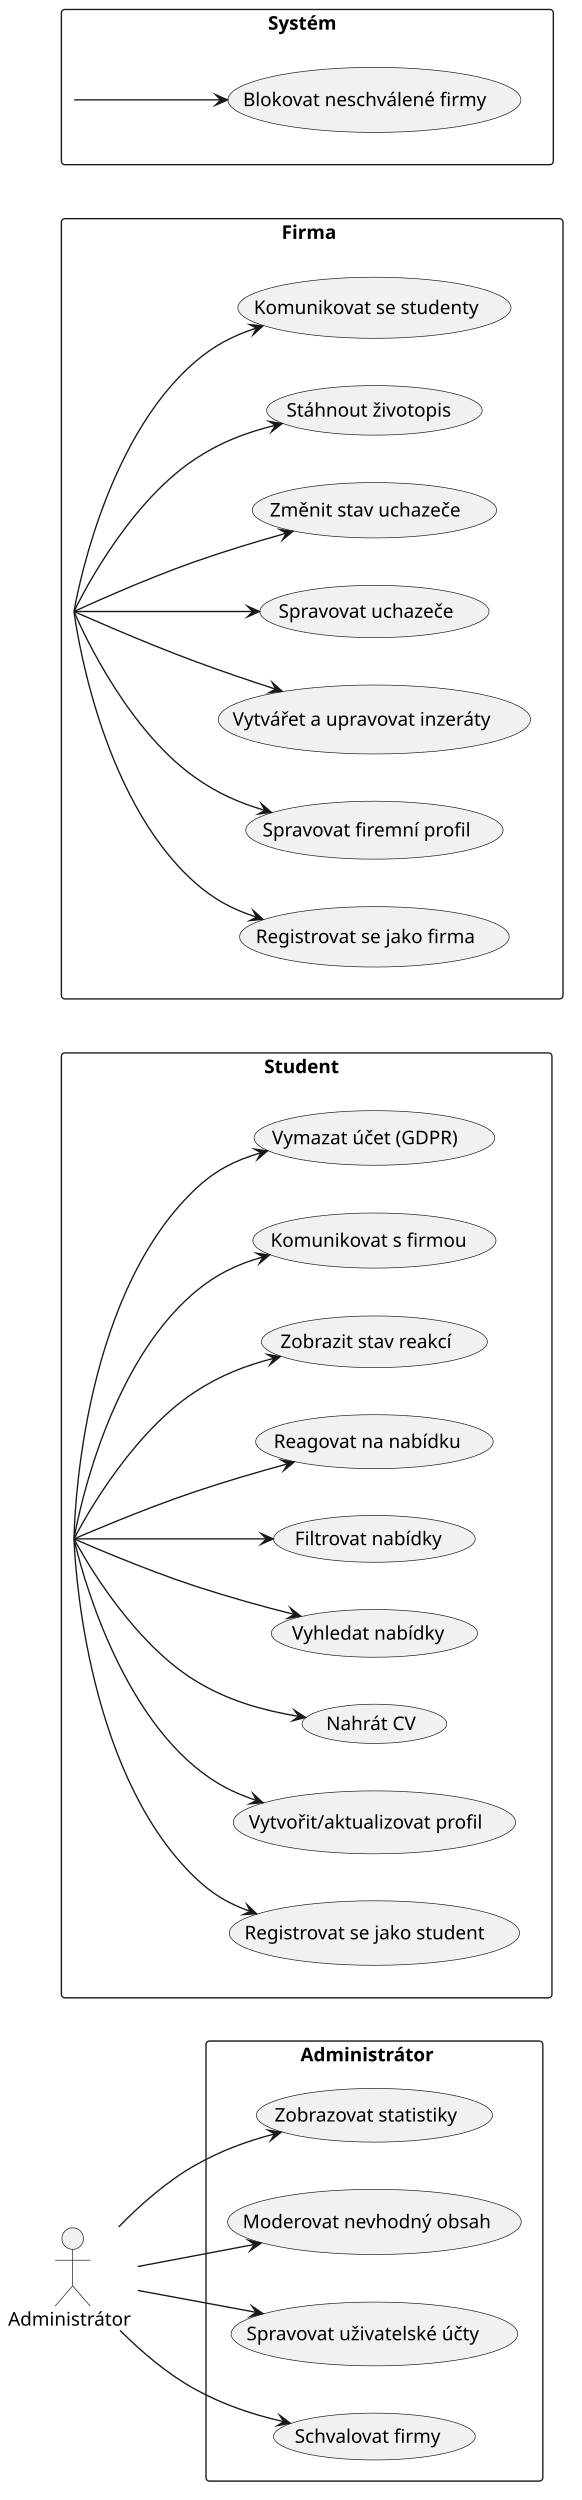
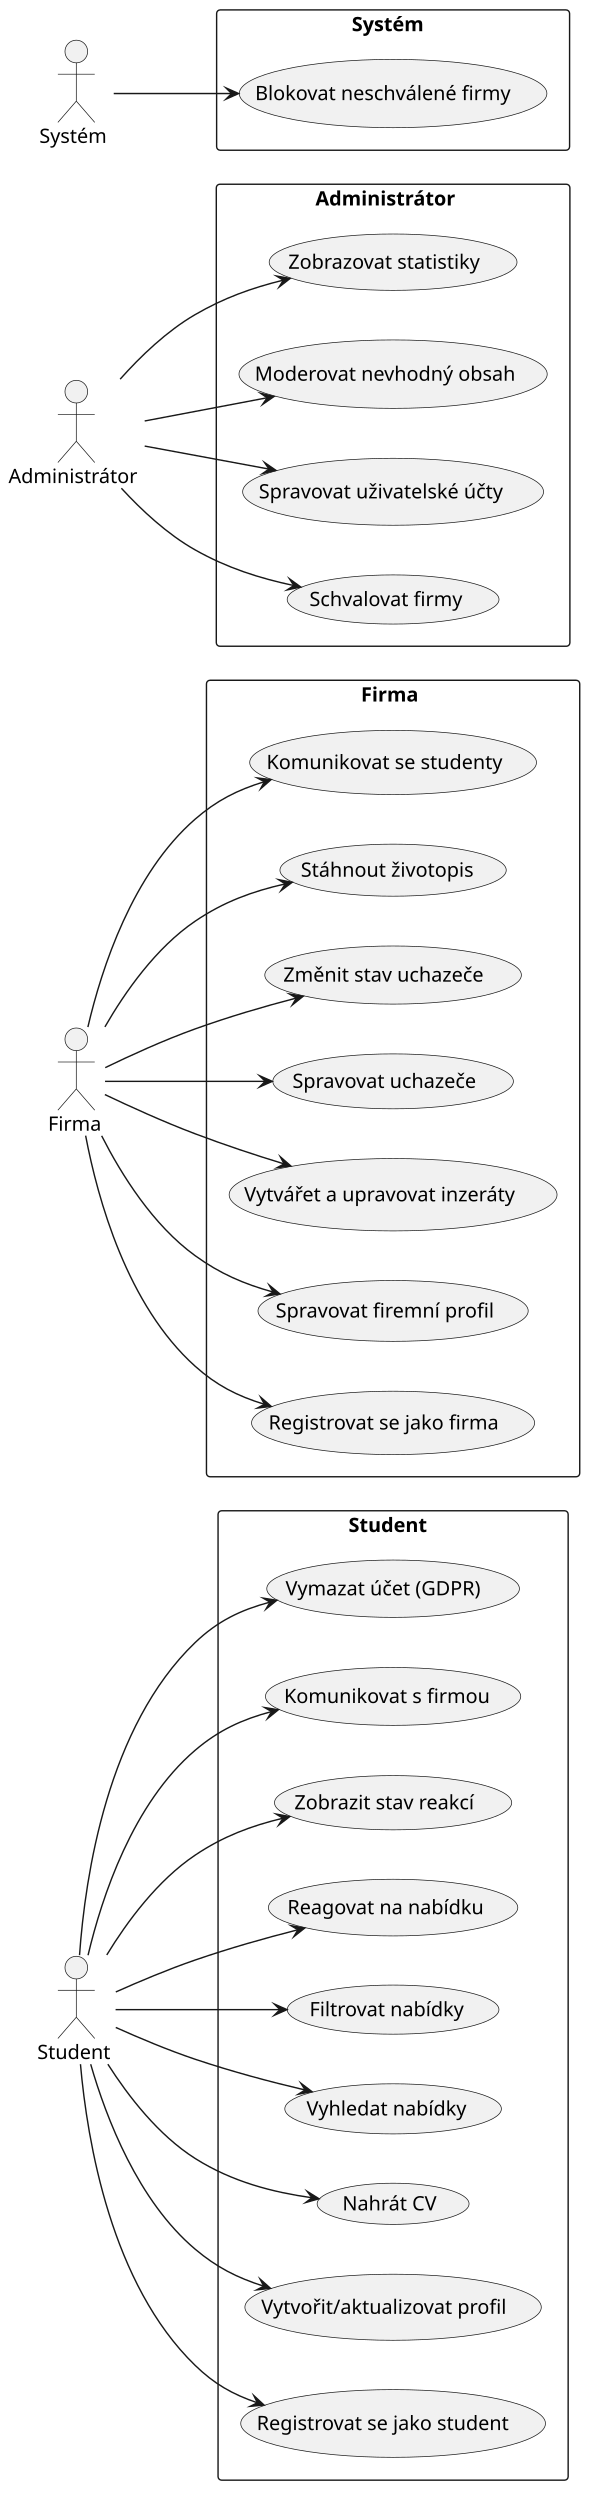
- <svg xmlns="http://www.w3.org/2000/svg" contentStyleType="text/css" data-diagram-type="DESCRIPTION" height="1852px" preserveAspectRatio="none" style="width:431px;height:1852px;background:#FFFFFF;" version="1.1" viewBox="0 0 431 1852" width="431px" zoomAndPan="magnify">
+ <svg xmlns="http://www.w3.org/2000/svg" contentStyleType="text/css" data-diagram-type="DESCRIPTION" height="1764px" preserveAspectRatio="none" style="width:423px;height:1764px;background:#FFFFFF;" version="1.1" viewBox="0 0 423 1764" width="423px" zoomAndPan="magnify">
  <defs />
  <g>
-     <g class="cluster" data-qualified-name="Student" data-source-line="5" id="ent0001">
-       <rect fill="none" height="700" rx="2.5" ry="2.5" style="stroke:#181818;stroke-width:1;" width="363.41" x="45.48" y="780" />
-       <text fill="#000000" font-family="sans-serif" font-size="14" font-weight="700" lengthAdjust="spacing" textLength="62.918" x="195.726" y="794.995">Student</text>
-     </g>
-     <g class="cluster" data-qualified-name="Firma" data-source-line="6" id="ent0002">
-       <rect fill="none" height="578" rx="2.5" ry="2.5" style="stroke:#181818;stroke-width:1;" width="371.58" x="45.48" y="162" />
-       <text fill="#000000" font-family="sans-serif" font-size="14" font-weight="700" lengthAdjust="spacing" textLength="45.302" x="208.619" y="176.995">Firma</text>
-     </g>
-     <g class="cluster" data-qualified-name="Syst.m" data-source-line="8" id="ent0004">
-       <rect fill="none" height="115" rx="2.5" ry="2.5" style="stroke:#181818;stroke-width:1;" width="364.42" x="45.48" y="7" />
-       <text fill="#000000" font-family="sans-serif" font-size="14" font-weight="700" lengthAdjust="spacing" textLength="58.317" x="198.531" y="21.995">Systém</text>
-     </g>
-     <g class="cluster" data-qualified-name="Administr.tor" data-source-line="32" id="ent0021">
-       <rect fill="none" height="326" rx="2.5" ry="2.5" style="stroke:#181818;stroke-width:1;" width="249.5" x="152.62" y="1512" />
-       <text fill="#000000" font-family="sans-serif" font-size="14" font-weight="700" lengthAdjust="spacing" textLength="109.601" x="222.57" y="1526.995">Administrátor</text>
-     </g>
-     <g class="entity" data-qualified-name="Student.UC1" data-source-line="11" id="ent0005">
-       <ellipse cx="277.375" cy="1432.003" fill="#F1F1F1" rx="107.515" ry="23.903" style="stroke:#181818;stroke-width:0.5;" />
-       <text fill="#000000" font-family="sans-serif" font-size="14" lengthAdjust="spacing" textLength="192.493" x="181.128" y="1436.651">Registrovat se jako student</text>
-     </g>
-     <g class="entity" data-qualified-name="Student.UC2" data-source-line="12" id="ent0006">
-       <ellipse cx="277.366" cy="1349.995" fill="#F1F1F1" rx="104.576" ry="23.315" style="stroke:#181818;stroke-width:0.5;" />
-       <text fill="#000000" font-family="sans-serif" font-size="14" lengthAdjust="spacing" textLength="186.095" x="184.319" y="1354.644">Vytvořit/aktualizovat profil</text>
-     </g>
-     <g class="entity" data-qualified-name="Student.UC3" data-source-line="13" id="ent0007">
-       <ellipse cx="277.375" cy="1277.004" fill="#F1F1F1" rx="53.595" ry="14.524" style="stroke:#181818;stroke-width:0.5;" />
-       <text fill="#000000" font-family="sans-serif" font-size="14" lengthAdjust="spacing" textLength="71.552" x="241.599" y="1281.652">Nahrát CV</text>
-     </g>
-     <g class="entity" data-qualified-name="Student.UC4" data-source-line="14" id="ent0008">
-       <ellipse cx="277.368" cy="1210.004" fill="#F1F1F1" rx="76.418" ry="17.683" style="stroke:#181818;stroke-width:0.5;" />
-       <text fill="#000000" font-family="sans-serif" font-size="14" lengthAdjust="spacing" textLength="122.151" x="216.292" y="1214.652">Vyhledat nabídky</text>
-     </g>
-     <g class="entity" data-qualified-name="Student.UC5" data-source-line="15" id="ent0009">
-       <ellipse cx="277.371" cy="1139.996" fill="#F1F1F1" rx="74.681" ry="17.336" style="stroke:#181818;stroke-width:0.5;" />
-       <text fill="#000000" font-family="sans-serif" font-size="14" lengthAdjust="spacing" textLength="117.954" x="218.394" y="1144.645">Filtrovat nabídky</text>
-     </g>
-     <g class="entity" data-qualified-name="Student.UC6" data-source-line="16" id="ent0010">
-       <ellipse cx="277.369" cy="1067.998" fill="#F1F1F1" rx="87.989" ry="19.998" style="stroke:#181818;stroke-width:0.5;" />
-       <text fill="#000000" font-family="sans-serif" font-size="14" lengthAdjust="spacing" textLength="149.174" x="202.782" y="1072.646">Reagovat na nabídku</text>
-     </g>
-     <g class="entity" data-qualified-name="Student.UC7" data-source-line="17" id="ent0011">
-       <ellipse cx="277.369" cy="993.998" fill="#F1F1F1" rx="83.689" ry="19.138" style="stroke:#181818;stroke-width:0.5;" />
-       <text fill="#000000" font-family="sans-serif" font-size="14" lengthAdjust="spacing" textLength="139.296" x="207.721" y="998.646">Zobrazit stav reakcí</text>
-     </g>
-     <g class="entity" data-qualified-name="Student.UC8" data-source-line="18" id="ent0012">
-       <ellipse cx="277.366" cy="919.003" fill="#F1F1F1" rx="90.066" ry="20.413" style="stroke:#181818;stroke-width:0.5;" />
-       <text fill="#000000" font-family="sans-serif" font-size="14" lengthAdjust="spacing" textLength="153.891" x="200.421" y="923.652">Komunikovat s firmou</text>
-     </g>
-     <g class="entity" data-qualified-name="Student.UC9" data-source-line="19" id="ent0013">
-       <ellipse cx="277.37" cy="842.998" fill="#F1F1F1" rx="89.14" ry="20.228" style="stroke:#181818;stroke-width:0.5;" />
-       <text fill="#000000" font-family="sans-serif" font-size="14" lengthAdjust="spacing" textLength="151.792" x="201.474" y="847.646">Vymazat účet (GDPR)</text>
-     </g>
-     <g class="entity" data-qualified-name="Firma.UC10" data-source-line="23" id="ent0014">
-       <ellipse cx="277.368" cy="694.004" fill="#F1F1F1" rx="99.868" ry="22.373" style="stroke:#181818;stroke-width:0.5;" />
-       <text fill="#000000" font-family="sans-serif" font-size="14" lengthAdjust="spacing" textLength="175.766" x="189.485" y="698.652">Registrovat se jako firma</text>
-     </g>
-     <g class="entity" data-qualified-name="Firma.UC11" data-source-line="24" id="ent0015">
-       <ellipse cx="277.373" cy="614.997" fill="#F1F1F1" rx="95.333" ry="21.467" style="stroke:#181818;stroke-width:0.5;" />
-       <text fill="#000000" font-family="sans-serif" font-size="14" lengthAdjust="spacing" textLength="165.717" x="194.515" y="619.645">Spravovat firemní profil</text>
-     </g>
-     <g class="entity" data-qualified-name="Firma.UC12" data-source-line="25" id="ent0016">
-       <ellipse cx="277.371" cy="532.998" fill="#F1F1F1" rx="115.691" ry="25.538" style="stroke:#181818;stroke-width:0.5;" />
-       <text fill="#000000" font-family="sans-serif" font-size="14" lengthAdjust="spacing" textLength="210.137" x="172.303" y="537.647">Vytvářet a upravovat inzeráty</text>
-     </g>
-     <g class="entity" data-qualified-name="Firma.UC13" data-source-line="26" id="ent0017">
-       <ellipse cx="277.374" cy="452.997" fill="#F1F1F1" rx="84.884" ry="19.377" style="stroke:#181818;stroke-width:0.5;" />
-       <text fill="#000000" font-family="sans-serif" font-size="14" lengthAdjust="spacing" textLength="142.058" x="206.345" y="457.645">Spravovat uchazeče</text>
-     </g>
-     <g class="entity" data-qualified-name="Firma.UC14" data-source-line="27" id="ent0018">
-       <ellipse cx="277.369" cy="377.996" fill="#F1F1F1" rx="90.529" ry="20.506" style="stroke:#181818;stroke-width:0.5;" />
-       <text fill="#000000" font-family="sans-serif" font-size="14" lengthAdjust="spacing" textLength="154.936" x="199.9" y="382.644">Změnit stav uchazeče</text>
-     </g>
-     <g class="entity" data-qualified-name="Firma.UC15" data-source-line="28" id="ent0019">
-       <ellipse cx="277.367" cy="303.998" fill="#F1F1F1" rx="79.837" ry="18.367" style="stroke:#181818;stroke-width:0.5;" />
-       <text fill="#000000" font-family="sans-serif" font-size="14" lengthAdjust="spacing" textLength="130.293" x="212.221" y="308.646">Stáhnout životopis</text>
-     </g>
-     <g class="entity" data-qualified-name="Firma.UC16" data-source-line="29" id="ent0020">
-       <ellipse cx="277.371" cy="227.996" fill="#F1F1F1" rx="101.181" ry="22.636" style="stroke:#181818;stroke-width:0.5;" />
-       <text fill="#000000" font-family="sans-serif" font-size="14" lengthAdjust="spacing" textLength="178.657" x="188.042" y="232.645">Komunikovat se studenty</text>
-     </g>
-     <g class="entity" data-qualified-name="Syst.m.UC21" data-source-line="40" id="ent0026">
-       <ellipse cx="277.366" cy="73.995" fill="#F1F1F1" rx="108.526" ry="24.105" style="stroke:#181818;stroke-width:0.5;" />
-       <text fill="#000000" font-family="sans-serif" font-size="14" lengthAdjust="spacing" textLength="194.688" x="180.022" y="78.644">Blokovat neschválené firmy</text>
-     </g>
-     <g class="entity" data-qualified-name="Administr.tor.UC17" data-source-line="33" id="ent0022">
-       <ellipse cx="277.372" cy="1804.996" fill="#F1F1F1" rx="74.732" ry="17.346" style="stroke:#181818;stroke-width:0.5;" />
-       <text fill="#000000" font-family="sans-serif" font-size="14" lengthAdjust="spacing" textLength="118.077" x="218.333" y="1809.645">Schvalovat firmy</text>
-     </g>
-     <g class="entity" data-qualified-name="Administr.tor.UC18" data-source-line="34" id="ent0023">
-       <ellipse cx="277.367" cy="1729.001" fill="#F1F1F1" rx="106.157" ry="23.631" style="stroke:#181818;stroke-width:0.5;" />
-       <text fill="#000000" font-family="sans-serif" font-size="14" lengthAdjust="spacing" textLength="189.54" x="182.597" y="1733.65">Spravovat uživatelské účty</text>
-     </g>
-     <g class="entity" data-qualified-name="Administr.tor.UC19" data-source-line="35" id="ent0024">
-       <ellipse cx="277.37" cy="1646" fill="#F1F1F1" rx="108.75" ry="24.15" style="stroke:#181818;stroke-width:0.5;" />
-       <text fill="#000000" font-family="sans-serif" font-size="14" lengthAdjust="spacing" textLength="195.173" x="179.784" y="1650.648">Moderovat nevhodný obsah</text>
-     </g>
-     <g class="entity" data-qualified-name="Administr.tor.UC20" data-source-line="36" id="ent0025">
-       <ellipse cx="277.372" cy="1566.996" fill="#F1F1F1" rx="87.432" ry="19.886" style="stroke:#181818;stroke-width:0.5;" />
-       <text fill="#000000" font-family="sans-serif" font-size="14" lengthAdjust="spacing" textLength="147.902" x="203.421" y="1571.645">Zobrazovat statistiky</text>
+     <g class="cluster" data-qualified-name="Student" data-source-line="10" id="ent0005">
+       <rect fill="none" height="684" rx="2.5" ry="2.5" style="stroke:#181818;stroke-width:1;" width="247.03" x="153.86" y="1066" />
+       <text fill="#000000" font-family="sans-serif" font-size="14" font-weight="700" lengthAdjust="spacing" textLength="62.918" x="245.916" y="1080.995">Student</text>
+     </g>
+     <g class="cluster" data-qualified-name="Firma" data-source-line="22" id="ent0015">
+       <rect fill="none" height="562" rx="2.5" ry="2.5" style="stroke:#181818;stroke-width:1;" width="263.38" x="145.68" y="480" />
+       <text fill="#000000" font-family="sans-serif" font-size="14" font-weight="700" lengthAdjust="spacing" textLength="45.302" x="254.719" y="494.995">Firma</text>
+     </g>
+     <g class="cluster" data-qualified-name="Administr.tor" data-source-line="32" id="ent0023">
+       <rect fill="none" height="326" rx="2.5" ry="2.5" style="stroke:#181818;stroke-width:1;" width="249.5" x="152.62" y="130" />
+       <text fill="#000000" font-family="sans-serif" font-size="14" font-weight="700" lengthAdjust="spacing" textLength="109.601" x="222.57" y="144.995">Administrátor</text>
+     </g>
+     <g class="cluster" data-qualified-name="Syst.m" data-source-line="39" id="ent0028">
+       <rect fill="none" height="99" rx="2.5" ry="2.5" style="stroke:#181818;stroke-width:1;" width="249.05" x="152.85" y="7" />
+       <text fill="#000000" font-family="sans-serif" font-size="14" font-weight="700" lengthAdjust="spacing" textLength="58.317" x="248.216" y="21.995">Systém</text>
+     </g>
+     <g class="entity" data-qualified-name="Student.UC1" data-source-line="11" id="ent0006">
+       <ellipse cx="277.375" cy="1710.003" fill="#F1F1F1" rx="107.515" ry="23.903" style="stroke:#181818;stroke-width:0.5;" />
+       <text fill="#000000" font-family="sans-serif" font-size="14" lengthAdjust="spacing" textLength="192.493" x="181.128" y="1714.651">Registrovat se jako student</text>
+     </g>
+     <g class="entity" data-qualified-name="Student.UC2" data-source-line="12" id="ent0007">
+       <ellipse cx="277.366" cy="1627.995" fill="#F1F1F1" rx="104.576" ry="23.315" style="stroke:#181818;stroke-width:0.5;" />
+       <text fill="#000000" font-family="sans-serif" font-size="14" lengthAdjust="spacing" textLength="186.095" x="184.319" y="1632.644">Vytvořit/aktualizovat profil</text>
+     </g>
+     <g class="entity" data-qualified-name="Student.UC3" data-source-line="13" id="ent0008">
+       <ellipse cx="277.375" cy="1555.004" fill="#F1F1F1" rx="53.595" ry="14.524" style="stroke:#181818;stroke-width:0.5;" />
+       <text fill="#000000" font-family="sans-serif" font-size="14" lengthAdjust="spacing" textLength="71.552" x="241.599" y="1559.652">Nahrát CV</text>
+     </g>
+     <g class="entity" data-qualified-name="Student.UC4" data-source-line="14" id="ent0009">
+       <ellipse cx="277.368" cy="1488.004" fill="#F1F1F1" rx="76.418" ry="17.683" style="stroke:#181818;stroke-width:0.5;" />
+       <text fill="#000000" font-family="sans-serif" font-size="14" lengthAdjust="spacing" textLength="122.151" x="216.292" y="1492.652">Vyhledat nabídky</text>
+     </g>
+     <g class="entity" data-qualified-name="Student.UC5" data-source-line="15" id="ent0010">
+       <ellipse cx="277.371" cy="1417.996" fill="#F1F1F1" rx="74.681" ry="17.336" style="stroke:#181818;stroke-width:0.5;" />
+       <text fill="#000000" font-family="sans-serif" font-size="14" lengthAdjust="spacing" textLength="117.954" x="218.394" y="1422.645">Filtrovat nabídky</text>
+     </g>
+     <g class="entity" data-qualified-name="Student.UC6" data-source-line="16" id="ent0011">
+       <ellipse cx="277.369" cy="1345.998" fill="#F1F1F1" rx="87.989" ry="19.998" style="stroke:#181818;stroke-width:0.5;" />
+       <text fill="#000000" font-family="sans-serif" font-size="14" lengthAdjust="spacing" textLength="149.174" x="202.782" y="1350.646">Reagovat na nabídku</text>
+     </g>
+     <g class="entity" data-qualified-name="Student.UC7" data-source-line="17" id="ent0012">
+       <ellipse cx="277.369" cy="1271.998" fill="#F1F1F1" rx="83.689" ry="19.138" style="stroke:#181818;stroke-width:0.5;" />
+       <text fill="#000000" font-family="sans-serif" font-size="14" lengthAdjust="spacing" textLength="139.296" x="207.721" y="1276.646">Zobrazit stav reakcí</text>
+     </g>
+     <g class="entity" data-qualified-name="Student.UC8" data-source-line="18" id="ent0013">
+       <ellipse cx="277.366" cy="1197.003" fill="#F1F1F1" rx="90.066" ry="20.413" style="stroke:#181818;stroke-width:0.5;" />
+       <text fill="#000000" font-family="sans-serif" font-size="14" lengthAdjust="spacing" textLength="153.891" x="200.421" y="1201.652">Komunikovat s firmou</text>
+     </g>
+     <g class="entity" data-qualified-name="Student.UC9" data-source-line="19" id="ent0014">
+       <ellipse cx="277.37" cy="1120.998" fill="#F1F1F1" rx="89.14" ry="20.228" style="stroke:#181818;stroke-width:0.5;" />
+       <text fill="#000000" font-family="sans-serif" font-size="14" lengthAdjust="spacing" textLength="151.792" x="201.474" y="1125.647">Vymazat účet (GDPR)</text>
+     </g>
+     <g class="entity" data-qualified-name="Firma.UC10" data-source-line="23" id="ent0016">
+       <ellipse cx="277.368" cy="1004.004" fill="#F1F1F1" rx="99.868" ry="22.373" style="stroke:#181818;stroke-width:0.5;" />
+       <text fill="#000000" font-family="sans-serif" font-size="14" lengthAdjust="spacing" textLength="175.766" x="189.485" y="1008.652">Registrovat se jako firma</text>
+     </g>
+     <g class="entity" data-qualified-name="Firma.UC11" data-source-line="24" id="ent0017">
+       <ellipse cx="277.373" cy="924.997" fill="#F1F1F1" rx="95.333" ry="21.467" style="stroke:#181818;stroke-width:0.5;" />
+       <text fill="#000000" font-family="sans-serif" font-size="14" lengthAdjust="spacing" textLength="165.717" x="194.515" y="929.645">Spravovat firemní profil</text>
+     </g>
+     <g class="entity" data-qualified-name="Firma.UC12" data-source-line="25" id="ent0018">
+       <ellipse cx="277.371" cy="842.998" fill="#F1F1F1" rx="115.691" ry="25.538" style="stroke:#181818;stroke-width:0.5;" />
+       <text fill="#000000" font-family="sans-serif" font-size="14" lengthAdjust="spacing" textLength="210.137" x="172.303" y="847.647">Vytvářet a upravovat inzeráty</text>
+     </g>
+     <g class="entity" data-qualified-name="Firma.UC13" data-source-line="26" id="ent0019">
+       <ellipse cx="277.374" cy="762.997" fill="#F1F1F1" rx="84.884" ry="19.377" style="stroke:#181818;stroke-width:0.5;" />
+       <text fill="#000000" font-family="sans-serif" font-size="14" lengthAdjust="spacing" textLength="142.058" x="206.345" y="767.645">Spravovat uchazeče</text>
+     </g>
+     <g class="entity" data-qualified-name="Firma.UC14" data-source-line="27" id="ent0020">
+       <ellipse cx="277.369" cy="687.996" fill="#F1F1F1" rx="90.529" ry="20.506" style="stroke:#181818;stroke-width:0.5;" />
+       <text fill="#000000" font-family="sans-serif" font-size="14" lengthAdjust="spacing" textLength="154.936" x="199.9" y="692.644">Změnit stav uchazeče</text>
+     </g>
+     <g class="entity" data-qualified-name="Firma.UC15" data-source-line="28" id="ent0021">
+       <ellipse cx="277.367" cy="613.997" fill="#F1F1F1" rx="79.837" ry="18.367" style="stroke:#181818;stroke-width:0.5;" />
+       <text fill="#000000" font-family="sans-serif" font-size="14" lengthAdjust="spacing" textLength="130.293" x="212.221" y="618.646">Stáhnout životopis</text>
+     </g>
+     <g class="entity" data-qualified-name="Firma.UC16" data-source-line="29" id="ent0022">
+       <ellipse cx="277.371" cy="537.996" fill="#F1F1F1" rx="101.181" ry="22.636" style="stroke:#181818;stroke-width:0.5;" />
+       <text fill="#000000" font-family="sans-serif" font-size="14" lengthAdjust="spacing" textLength="178.657" x="188.042" y="542.645">Komunikovat se studenty</text>
+     </g>
+     <g class="entity" data-qualified-name="Administr.tor.UC17" data-source-line="33" id="ent0024">
+       <ellipse cx="277.372" cy="422.996" fill="#F1F1F1" rx="74.732" ry="17.346" style="stroke:#181818;stroke-width:0.5;" />
+       <text fill="#000000" font-family="sans-serif" font-size="14" lengthAdjust="spacing" textLength="118.077" x="218.333" y="427.645">Schvalovat firmy</text>
+     </g>
+     <g class="entity" data-qualified-name="Administr.tor.UC18" data-source-line="34" id="ent0025">
+       <ellipse cx="277.367" cy="347.001" fill="#F1F1F1" rx="106.157" ry="23.631" style="stroke:#181818;stroke-width:0.5;" />
+       <text fill="#000000" font-family="sans-serif" font-size="14" lengthAdjust="spacing" textLength="189.54" x="182.597" y="351.65">Spravovat uživatelské účty</text>
+     </g>
+     <g class="entity" data-qualified-name="Administr.tor.UC19" data-source-line="35" id="ent0026">
+       <ellipse cx="277.37" cy="264" fill="#F1F1F1" rx="108.75" ry="24.15" style="stroke:#181818;stroke-width:0.5;" />
+       <text fill="#000000" font-family="sans-serif" font-size="14" lengthAdjust="spacing" textLength="195.173" x="179.784" y="268.648">Moderovat nevhodný obsah</text>
+     </g>
+     <g class="entity" data-qualified-name="Administr.tor.UC20" data-source-line="36" id="ent0027">
+       <ellipse cx="277.372" cy="184.996" fill="#F1F1F1" rx="87.432" ry="19.886" style="stroke:#181818;stroke-width:0.5;" />
+       <text fill="#000000" font-family="sans-serif" font-size="14" lengthAdjust="spacing" textLength="147.902" x="203.421" y="189.645">Zobrazovat statistiky</text>
+     </g>
+     <g class="entity" data-qualified-name="Syst.m.UC21" data-source-line="40" id="ent0029">
+       <ellipse cx="277.366" cy="65.995" fill="#F1F1F1" rx="108.526" ry="24.105" style="stroke:#181818;stroke-width:0.5;" />
+       <text fill="#000000" font-family="sans-serif" font-size="14" lengthAdjust="spacing" textLength="194.688" x="180.022" y="70.644">Blokovat neschválené firmy</text>
+     </g>
+     <g class="entity" data-qualified-name="AStudent" data-source-line="5" id="ent0001">
+       <ellipse cx="53.846" cy="1388.35" fill="#F1F1F1" rx="8" ry="8" style="stroke:#181818;stroke-width:0.5;" />
+       <path d="M53.846,1396.35 L53.846,1423.35 M40.846,1404.35 L66.846,1404.35 M53.846,1423.35 L40.846,1438.35 M53.846,1423.35 L66.846,1438.35" fill="none" style="stroke:#181818;stroke-width:0.5;" />
+       <text fill="#000000" font-family="sans-serif" font-size="14" lengthAdjust="spacing" textLength="55.111" x="26.29" y="1452.845">Student</text>
+     </g>
+     <g class="entity" data-qualified-name="AFirma" data-source-line="6" id="ent0002">
+       <ellipse cx="53.837" cy="733.35" fill="#F1F1F1" rx="8" ry="8" style="stroke:#181818;stroke-width:0.5;" />
+       <path d="M53.837,741.35 L53.837,768.35 M40.837,749.35 L66.838,749.35 M53.837,768.35 L40.837,783.35 M53.837,768.35 L66.838,783.35" fill="none" style="stroke:#181818;stroke-width:0.5;" />
+       <text fill="#000000" font-family="sans-serif" font-size="14" lengthAdjust="spacing" textLength="39.915" x="33.88" y="797.845">Firma</text>
    </g>
    <g class="entity" data-qualified-name="Admin" data-source-line="7" id="ent0003">
-       <ellipse cx="53.841" cy="1658.35" fill="#F1F1F1" rx="8" ry="8" style="stroke:#181818;stroke-width:0.5;" />
-       <path d="M53.841,1666.35 L53.841,1693.35 M40.841,1674.35 L66.841,1674.35 M53.841,1693.35 L40.841,1708.35 M53.841,1693.35 L66.841,1708.35" fill="none" style="stroke:#181818;stroke-width:0.5;" />
-       <text fill="#000000" font-family="sans-serif" font-size="14" lengthAdjust="spacing" textLength="95.683" x="6" y="1722.845">Administrátor</text>
-     </g>
-     <g class="link" data-entity-1="ent0001" data-entity-2="ent0005" data-link-type="dependency" data-source-line="43" id="lnk27">
-       <path d="M54.84,1140.12 C54.99,1145.26 60.45,1310.28 144.62,1391 C157.25,1403.1 168.679,1409.937 185.299,1415.957" fill="none" id="Student-to-UC1" style="stroke:#181818;stroke-width:1;" />
-       <polygon fill="#181818" points="190,1417.66,182.9,1410.834,185.299,1415.957,180.176,1418.356,190,1417.66" style="stroke:#181818;stroke-width:1;stroke-linejoin:miter;stroke-miterlimit:10;" />
-     </g>
-     <g class="link" data-entity-1="ent0001" data-entity-2="ent0006" data-link-type="dependency" data-source-line="44" id="lnk28">
-       <path d="M54.86,1140.08 C55.61,1143.57 80.16,1255.57 144.62,1309 C159.01,1320.92 172.12,1327.799 189.99,1333.799" fill="none" id="Student-to-UC2" style="stroke:#181818;stroke-width:1;" />
-       <polygon fill="#181818" points="194.73,1335.39,187.471,1328.733,189.99,1333.799,184.925,1336.317,194.73,1335.39" style="stroke:#181818;stroke-width:1;stroke-linejoin:miter;stroke-miterlimit:10;" />
-     </g>
-     <g class="link" data-entity-1="ent0001" data-entity-2="ent0007" data-link-type="dependency" data-source-line="45" id="lnk29">
-       <path d="M54.87,1140.05 C56.02,1142.27 93.12,1213.37 144.62,1245 C169.19,1260.09 195.485,1267.267 221.365,1271.477" fill="none" id="Student-to-UC3" style="stroke:#181818;stroke-width:1;" />
-       <polygon fill="#181818" points="226.3,1272.28,218.059,1266.887,221.365,1271.477,216.774,1274.783,226.3,1272.28" style="stroke:#181818;stroke-width:1;stroke-linejoin:miter;stroke-miterlimit:10;" />
-     </g>
-     <g class="link" data-entity-1="ent0001" data-entity-2="ent0008" data-link-type="dependency" data-source-line="46" id="lnk30">
-       <path d="M54.98,1140.06 C57.9,1141.35 105.18,1162.12 144.62,1175 C170.05,1183.3 193.844,1189.87 217.924,1195.98" fill="none" id="Student-to-UC4" style="stroke:#181818;stroke-width:1;" />
-       <polygon fill="#181818" points="222.77,1197.21,215.03,1191.119,217.924,1195.98,213.063,1198.874,222.77,1197.21" style="stroke:#181818;stroke-width:1;stroke-linejoin:miter;stroke-miterlimit:10;" />
-     </g>
-     <g class="link" data-entity-1="ent0001" data-entity-2="ent0009" data-link-type="dependency" data-source-line="47" id="lnk31">
-       <path d="M55,1140 C59.07,1140 134.62,1140 197.39,1140" fill="none" id="Student-to-UC5" style="stroke:#181818;stroke-width:1;" />
-       <polygon fill="#181818" points="202.39,1140,193.39,1136,197.39,1140,193.39,1144,202.39,1140" style="stroke:#181818;stroke-width:1;stroke-linejoin:miter;stroke-miterlimit:10;" />
-     </g>
-     <g class="link" data-entity-1="ent0001" data-entity-2="ent0010" data-link-type="dependency" data-source-line="48" id="lnk32">
-       <path d="M54.98,1139.94 C57.91,1138.67 105.28,1118.16 144.62,1105 C168.39,1097.05 190.127,1090.689 213.127,1084.399" fill="none" id="Student-to-UC6" style="stroke:#181818;stroke-width:1;" />
-       <polygon fill="#181818" points="217.95,1083.08,208.214,1081.596,213.127,1084.399,210.324,1089.312,217.95,1083.08" style="stroke:#181818;stroke-width:1;stroke-linejoin:miter;stroke-miterlimit:10;" />
-     </g>
-     <g class="link" data-entity-1="ent0001" data-entity-2="ent0011" data-link-type="dependency" data-source-line="49" id="lnk33">
-       <path d="M54.87,1139.95 C56.01,1137.67 92.87,1064.74 144.62,1031 C163.43,1018.74 181.469,1011.743 202.839,1006.213" fill="none" id="Student-to-UC7" style="stroke:#181818;stroke-width:1;" />
-       <polygon fill="#181818" points="207.68,1004.96,197.965,1003.342,202.839,1006.213,199.969,1011.087,207.68,1004.96" style="stroke:#181818;stroke-width:1;stroke-linejoin:miter;stroke-miterlimit:10;" />
-     </g>
-     <g class="link" data-entity-1="ent0001" data-entity-2="ent0012" data-link-type="dependency" data-source-line="50" id="lnk34">
-       <path d="M54.86,1139.91 C55.49,1136.12 76.29,1014.3 144.62,957 C160.22,943.92 175.295,936.724 194.845,931.094" fill="none" id="Student-to-UC8" style="stroke:#181818;stroke-width:1;" />
-       <polygon fill="#181818" points="199.65,929.71,189.894,928.357,194.845,931.094,192.108,936.044,199.65,929.71" style="stroke:#181818;stroke-width:1;stroke-linejoin:miter;stroke-miterlimit:10;" />
-     </g>
-     <g class="link" data-entity-1="ent0001" data-entity-2="ent0013" data-link-type="dependency" data-source-line="51" id="lnk35">
-       <path d="M54.84,1139.87 C54.91,1134.55 57.61,963.53 144.62,881 C159.31,867.08 173.958,859.603 193.398,853.963" fill="none" id="Student-to-UC9" style="stroke:#181818;stroke-width:1;" />
-       <polygon fill="#181818" points="198.2,852.57,188.442,851.236,193.398,853.963,190.671,858.919,198.2,852.57" style="stroke:#181818;stroke-width:1;stroke-linejoin:miter;stroke-miterlimit:10;" />
-     </g>
-     <g class="link" data-entity-1="ent0002" data-entity-2="ent0014" data-link-type="dependency" data-source-line="52" id="lnk36">
-       <path d="M54.85,453.1 C55.37,457.24 72.39,590.3 144.62,654 C158.79,666.49 172.008,673.526 190.078,679.436" fill="none" id="Firma-to-UC10" style="stroke:#181818;stroke-width:1;" />
-       <polygon fill="#181818" points="194.83,680.99,187.519,674.39,190.078,679.436,185.032,681.994,194.83,680.99" style="stroke:#181818;stroke-width:1;stroke-linejoin:miter;stroke-miterlimit:10;" />
-     </g>
-     <g class="link" data-entity-1="ent0002" data-entity-2="ent0015" data-link-type="dependency" data-source-line="53" id="lnk37">
-       <path d="M54.87,453.06 C55.92,455.61 90.17,537.61 144.62,576 C161.29,587.75 176.725,594.583 196.285,600.363" fill="none" id="Firma-to-UC11" style="stroke:#181818;stroke-width:1;" />
-       <polygon fill="#181818" points="201.08,601.78,193.583,595.394,196.285,600.363,191.315,603.066,201.08,601.78" style="stroke:#181818;stroke-width:1;stroke-linejoin:miter;stroke-miterlimit:10;" />
-     </g>
-     <g class="link" data-entity-1="ent0002" data-entity-2="ent0016" data-link-type="dependency" data-source-line="54" id="lnk38">
-       <path d="M54.98,453.06 C57.91,454.37 105.39,475.54 144.62,490 C165.39,497.66 183.494,503.816 204.254,510.556" fill="none" id="Firma-to-UC12" style="stroke:#181818;stroke-width:1;" />
-       <polygon fill="#181818" points="209.01,512.1,201.685,505.516,204.254,510.556,199.215,513.125,209.01,512.1" style="stroke:#181818;stroke-width:1;stroke-linejoin:miter;stroke-miterlimit:10;" />
-     </g>
-     <g class="link" data-entity-1="ent0002" data-entity-2="ent0017" data-link-type="dependency" data-source-line="55" id="lnk39">
-       <path d="M55,453 C58.85,453 126.27,453 187.25,453" fill="none" id="Firma-to-UC13" style="stroke:#181818;stroke-width:1;" />
-       <polygon fill="#181818" points="192.25,453,183.25,449,187.25,453,183.25,457,192.25,453" style="stroke:#181818;stroke-width:1;stroke-linejoin:miter;stroke-miterlimit:10;" />
-     </g>
-     <g class="link" data-entity-1="ent0002" data-entity-2="ent0018" data-link-type="dependency" data-source-line="56" id="lnk40">
-       <path d="M54.98,452.93 C57.9,451.58 105.15,429.78 144.62,416 C168,407.84 189.316,401.39 212.096,395" fill="none" id="Firma-to-UC14" style="stroke:#181818;stroke-width:1;" />
-       <polygon fill="#181818" points="216.91,393.65,207.164,392.229,212.096,395,209.325,399.932,216.91,393.65" style="stroke:#181818;stroke-width:1;stroke-linejoin:miter;stroke-miterlimit:10;" />
-     </g>
-     <g class="link" data-entity-1="ent0002" data-entity-2="ent0019" data-link-type="dependency" data-source-line="57" id="lnk41">
-       <path d="M54.87,452.94 C55.98,450.58 91.91,374.77 144.62,340 C163.73,327.4 182.294,320.383 204.065,315.033" fill="none" id="Firma-to-UC15" style="stroke:#181818;stroke-width:1;" />
-       <polygon fill="#181818" points="208.92,313.84,199.225,312.103,204.065,315.033,201.135,319.872,208.92,313.84" style="stroke:#181818;stroke-width:1;stroke-linejoin:miter;stroke-miterlimit:10;" />
-     </g>
-     <g class="link" data-entity-1="ent0002" data-entity-2="ent0020" data-link-type="dependency" data-source-line="58" id="lnk42">
-       <path d="M54.86,452.91 C55.49,449.09 76.21,326.43 144.62,268 C158.89,255.81 172.049,248.897 190.019,243.007" fill="none" id="Firma-to-UC16" style="stroke:#181818;stroke-width:1;" />
-       <polygon fill="#181818" points="194.77,241.45,184.972,240.452,190.019,243.007,187.464,248.054,194.77,241.45" style="stroke:#181818;stroke-width:1;stroke-linejoin:miter;stroke-miterlimit:10;" />
-     </g>
-     <g class="link" data-entity-1="ent0003" data-entity-2="ent0022" data-link-type="dependency" data-source-line="59" id="lnk43">
-       <path d="M88.83,1726.31 C104.45,1741.86 124.06,1758.77 144.62,1770 C166.23,1781.8 187.149,1788.664 210.159,1793.984" fill="none" id="Admin-to-UC17" style="stroke:#181818;stroke-width:1;" />
-       <polygon fill="#181818" points="215.03,1795.11,207.162,1789.186,210.159,1793.984,205.36,1796.98,215.03,1795.11" style="stroke:#181818;stroke-width:1;stroke-linejoin:miter;stroke-miterlimit:10;" />
-     </g>
-     <g class="link" data-entity-1="ent0003" data-entity-2="ent0023" data-link-type="dependency" data-source-line="60" id="lnk44">
-       <path d="M102.09,1696.75 C129.03,1701.73 158.623,1707.211 189.823,1712.981" fill="none" id="Admin-to-UC18" style="stroke:#181818;stroke-width:1;" />
-       <polygon fill="#181818" points="194.74,1713.89,186.618,1708.32,189.823,1712.981,185.163,1716.187,194.74,1713.89" style="stroke:#181818;stroke-width:1;stroke-linejoin:miter;stroke-miterlimit:10;" />
-     </g>
-     <g class="link" data-entity-1="ent0003" data-entity-2="ent0024" data-link-type="dependency" data-source-line="61" id="lnk45">
-       <path d="M102.09,1679.04 C128.65,1674.01 157.658,1668.512 188.498,1662.662" fill="none" id="Admin-to-UC19" style="stroke:#181818;stroke-width:1;" />
-       <polygon fill="#181818" points="193.41,1661.73,183.822,1659.477,188.498,1662.662,185.313,1667.337,193.41,1661.73" style="stroke:#181818;stroke-width:1;stroke-linejoin:miter;stroke-miterlimit:10;" />
-     </g>
-     <g class="link" data-entity-1="ent0003" data-entity-2="ent0025" data-link-type="dependency" data-source-line="62" id="lnk46">
-       <path d="M87.91,1649.73 C103.65,1633.59 123.61,1615.84 144.62,1604 C164.08,1593.04 182.176,1586.417 203.416,1580.807" fill="none" id="Admin-to-UC20" style="stroke:#181818;stroke-width:1;" />
-       <polygon fill="#181818" points="208.25,1579.53,198.527,1577.961,203.416,1580.807,200.57,1585.696,208.25,1579.53" style="stroke:#181818;stroke-width:1;stroke-linejoin:miter;stroke-miterlimit:10;" />
-     </g>
-     <g class="link" data-entity-1="ent0004" data-entity-2="ent0026" data-link-type="dependency" data-source-line="63" id="lnk47">
-       <path d="M55,74 C58.36,74 108.92,74 163.52,74" fill="none" id="Systém-to-UC21" style="stroke:#181818;stroke-width:1;" />
-       <polygon fill="#181818" points="168.52,74,159.52,70,163.52,74,159.52,78,168.52,74" style="stroke:#181818;stroke-width:1;stroke-linejoin:miter;stroke-miterlimit:10;" />
+       <ellipse cx="53.841" cy="276.35" fill="#F1F1F1" rx="8" ry="8" style="stroke:#181818;stroke-width:0.5;" />
+       <path d="M53.841,284.35 L53.841,311.35 M40.841,292.35 L66.841,292.35 M53.841,311.35 L40.841,326.35 M53.841,311.35 L66.841,326.35" fill="none" style="stroke:#181818;stroke-width:0.5;" />
+       <text fill="#000000" font-family="sans-serif" font-size="14" lengthAdjust="spacing" textLength="95.683" x="6" y="340.845">Administrátor</text>
+     </g>
+     <g class="entity" data-qualified-name="ASystem" data-source-line="8" id="ent0004">
+       <ellipse cx="53.843" cy="36.35" fill="#F1F1F1" rx="8" ry="8" style="stroke:#181818;stroke-width:0.5;" />
+       <path d="M53.843,44.35 L53.843,71.35 M40.843,52.35 L66.843,52.35 M53.843,71.35 L40.843,86.35 M53.843,71.35 L66.843,86.35" fill="none" style="stroke:#181818;stroke-width:0.5;" />
+       <text fill="#000000" font-family="sans-serif" font-size="14" lengthAdjust="spacing" textLength="52.206" x="27.74" y="100.845">Systém</text>
+     </g>
+     <g class="link" data-entity-1="ent0001" data-entity-2="ent0006" data-link-type="dependency" data-source-line="43" id="lnk30">
+       <path d="M56.77,1456.49 C61.6,1511.34 78.53,1611.68 137.68,1669 C151.12,1682.02 163.748,1689.314 181.608,1695.414" fill="none" id="AStudent-to-UC1" style="stroke:#181818;stroke-width:1;" />
+       <polygon fill="#181818" points="186.34,1697.03,179.116,1690.336,181.608,1695.414,176.53,1697.906,186.34,1697.03" style="stroke:#181818;stroke-width:1;stroke-linejoin:miter;stroke-miterlimit:10;" />
+     </g>
+     <g class="link" data-entity-1="ent0001" data-entity-2="ent0007" data-link-type="dependency" data-source-line="44" id="lnk31">
+       <path d="M63.99,1456.52 C75.08,1494.97 97.49,1553.06 137.68,1587 C152.84,1599.8 167.085,1607.084 186.125,1613.144" fill="none" id="AStudent-to-UC2" style="stroke:#181818;stroke-width:1;" />
+       <polygon fill="#181818" points="190.89,1614.66,183.527,1608.119,186.125,1613.144,181.101,1615.742,190.89,1614.66" style="stroke:#181818;stroke-width:1;stroke-linejoin:miter;stroke-miterlimit:10;" />
+     </g>
+     <g class="link" data-entity-1="ent0001" data-entity-2="ent0008" data-link-type="dependency" data-source-line="45" id="lnk32">
+       <path d="M76.1,1456.49 C90.58,1479.19 111.79,1506.6 137.68,1523 C163.77,1539.53 192.499,1546.855 220.138,1550.735" fill="none" id="AStudent-to-UC3" style="stroke:#181818;stroke-width:1;" />
+       <polygon fill="#181818" points="225.09,1551.43,216.733,1546.218,220.138,1550.735,215.621,1554.14,225.09,1551.43" style="stroke:#181818;stroke-width:1;stroke-linejoin:miter;stroke-miterlimit:10;" />
+     </g>
+     <g class="link" data-entity-1="ent0001" data-entity-2="ent0009" data-link-type="dependency" data-source-line="46" id="lnk33">
+       <path d="M81.68,1430.57 C97.7,1437.76 118.59,1446.6 137.68,1453 C164.41,1461.96 189.834,1468.699 215.274,1474.719" fill="none" id="AStudent-to-UC4" style="stroke:#181818;stroke-width:1;" />
+       <polygon fill="#181818" points="220.14,1475.87,212.303,1469.905,215.274,1474.719,210.461,1477.69,220.14,1475.87" style="stroke:#181818;stroke-width:1;stroke-linejoin:miter;stroke-miterlimit:10;" />
+     </g>
+     <g class="link" data-entity-1="ent0001" data-entity-2="ent0010" data-link-type="dependency" data-source-line="47" id="lnk34">
+       <path d="M81.56,1418 C111.37,1418 155.87,1418 197.51,1418" fill="none" id="AStudent-to-UC5" style="stroke:#181818;stroke-width:1;" />
+       <polygon fill="#181818" points="202.51,1418,193.51,1414,197.51,1418,193.51,1422,202.51,1418" style="stroke:#181818;stroke-width:1;stroke-linejoin:miter;stroke-miterlimit:10;" />
+     </g>
+     <g class="link" data-entity-1="ent0001" data-entity-2="ent0011" data-link-type="dependency" data-source-line="48" id="lnk35">
+       <path d="M81.71,1405.53 C97.74,1398.37 118.63,1389.53 137.68,1383 C162.67,1374.43 185.896,1367.859 210.216,1361.639" fill="none" id="AStudent-to-UC6" style="stroke:#181818;stroke-width:1;" />
+       <polygon fill="#181818" points="215.06,1360.4,205.35,1358.755,210.216,1361.639,207.332,1366.505,215.06,1360.4" style="stroke:#181818;stroke-width:1;stroke-linejoin:miter;stroke-miterlimit:10;" />
+     </g>
+     <g class="link" data-entity-1="ent0001" data-entity-2="ent0012" data-link-type="dependency" data-source-line="49" id="lnk36">
+       <path d="M75.33,1379.42 C89.77,1355.77 111.23,1326.74 137.68,1309 C157.45,1295.74 176.909,1288.4 199.629,1282.93" fill="none" id="AStudent-to-UC7" style="stroke:#181818;stroke-width:1;" />
+       <polygon fill="#181818" points="204.49,1281.76,194.804,1279.978,199.629,1282.93,196.676,1287.755,204.49,1281.76" style="stroke:#181818;stroke-width:1;stroke-linejoin:miter;stroke-miterlimit:10;" />
+     </g>
+     <g class="link" data-entity-1="ent0001" data-entity-2="ent0013" data-link-type="dependency" data-source-line="50" id="lnk37">
+       <path d="M62.12,1379.61 C72.02,1337.98 93.78,1272.47 137.68,1235 C154.2,1220.9 170.68,1213.284 191.62,1207.674" fill="none" id="AStudent-to-UC8" style="stroke:#181818;stroke-width:1;" />
+       <polygon fill="#181818" points="196.45,1206.38,186.721,1204.845,191.62,1207.674,188.792,1212.573,196.45,1206.38" style="stroke:#181818;stroke-width:1;stroke-linejoin:miter;stroke-miterlimit:10;" />
+     </g>
+     <g class="link" data-entity-1="ent0001" data-entity-2="ent0014" data-link-type="dependency" data-source-line="51" id="lnk38">
+       <path d="M56.12,1379.56 C60.13,1323.12 76,1218.14 137.68,1159 C153.36,1143.97 169.57,1136.051 190.52,1130.451" fill="none" id="AStudent-to-UC9" style="stroke:#181818;stroke-width:1;" />
+       <polygon fill="#181818" points="195.35,1129.16,185.622,1127.62,190.52,1130.451,187.688,1135.349,195.35,1129.16" style="stroke:#181818;stroke-width:1;stroke-linejoin:miter;stroke-miterlimit:10;" />
+     </g>
+     <g class="link" data-entity-1="ent0002" data-entity-2="ent0016" data-link-type="dependency" data-source-line="52" id="lnk39">
+       <path d="M60.42,801.32 C69.04,846.6 89.88,921.2 137.68,964 C152.71,977.46 167.219,984.946 186.609,990.885" fill="none" id="AFirma-to-UC10" style="stroke:#181818;stroke-width:1;" />
+       <polygon fill="#181818" points="191.39,992.35,183.956,985.889,186.609,990.885,181.613,993.538,191.39,992.35" style="stroke:#181818;stroke-width:1;stroke-linejoin:miter;stroke-miterlimit:10;" />
+     </g>
+     <g class="link" data-entity-1="ent0002" data-entity-2="ent0017" data-link-type="dependency" data-source-line="53" id="lnk40">
+       <path d="M71.72,801.42 C85.65,828.83 107.95,864.5 137.68,886 C155.21,898.68 171.912,905.902 192.722,911.682" fill="none" id="AFirma-to-UC11" style="stroke:#181818;stroke-width:1;" />
+       <polygon fill="#181818" points="197.54,913.02,189.939,906.757,192.722,911.682,187.798,914.466,197.54,913.02" style="stroke:#181818;stroke-width:1;stroke-linejoin:miter;stroke-miterlimit:10;" />
+     </g>
+     <g class="link" data-entity-1="ent0002" data-entity-2="ent0018" data-link-type="dependency" data-source-line="54" id="lnk41">
+       <path d="M73.99,772.33 C90.6,780.25 115.43,791.61 137.68,800 C159.39,808.18 178.62,814.563 200.48,821.273" fill="none" id="AFirma-to-UC12" style="stroke:#181818;stroke-width:1;" />
+       <polygon fill="#181818" points="205.26,822.74,197.83,816.275,200.48,821.273,195.482,823.923,205.26,822.74" style="stroke:#181818;stroke-width:1;stroke-linejoin:miter;stroke-miterlimit:10;" />
+     </g>
+     <g class="link" data-entity-1="ent0002" data-entity-2="ent0019" data-link-type="dependency" data-source-line="55" id="lnk42">
+       <path d="M74.11,763 C100.38,763 144.07,763 187.1,763" fill="none" id="AFirma-to-UC13" style="stroke:#181818;stroke-width:1;" />
+       <polygon fill="#181818" points="192.1,763,183.1,759,187.1,763,183.1,767,192.1,763" style="stroke:#181818;stroke-width:1;stroke-linejoin:miter;stroke-miterlimit:10;" />
+     </g>
+     <g class="link" data-entity-1="ent0002" data-entity-2="ent0020" data-link-type="dependency" data-source-line="56" id="lnk43">
+       <path d="M74.25,753.32 C90.82,745.3 115.44,733.96 137.68,726 C162.25,717.21 185.034,710.529 209.114,704.209" fill="none" id="AFirma-to-UC14" style="stroke:#181818;stroke-width:1;" />
+       <polygon fill="#181818" points="213.95,702.94,204.229,701.356,209.114,704.209,206.26,709.094,213.95,702.94" style="stroke:#181818;stroke-width:1;stroke-linejoin:miter;stroke-miterlimit:10;" />
+     </g>
+     <g class="link" data-entity-1="ent0002" data-entity-2="ent0021" data-link-type="dependency" data-source-line="57" id="lnk44">
+       <path d="M74.02,724.58 C88.32,699.76 110.1,668.71 137.68,650 C157.86,636.31 178.033,628.934 201.273,623.674" fill="none" id="AFirma-to-UC15" style="stroke:#181818;stroke-width:1;" />
+       <polygon fill="#181818" points="206.15,622.57,196.489,620.655,201.273,623.674,198.255,628.458,206.15,622.57" style="stroke:#181818;stroke-width:1;stroke-linejoin:miter;stroke-miterlimit:10;" />
+     </g>
+     <g class="link" data-entity-1="ent0002" data-entity-2="ent0022" data-link-type="dependency" data-source-line="58" id="lnk45">
+       <path d="M62.01,724.69 C71.84,682.73 93.58,616.31 137.68,578 C152.82,564.85 167.262,557.493 186.532,551.553" fill="none" id="AFirma-to-UC16" style="stroke:#181818;stroke-width:1;" />
+       <polygon fill="#181818" points="191.31,550.08,181.531,548.909,186.532,551.553,183.888,556.554,191.31,550.08" style="stroke:#181818;stroke-width:1;stroke-linejoin:miter;stroke-miterlimit:10;" />
+     </g>
+     <g class="link" data-entity-1="ent0003" data-entity-2="ent0024" data-link-type="dependency" data-source-line="59" id="lnk46">
+       <path d="M85.64,344.5 C99.95,360.08 118.12,376.96 137.68,388 C160.39,400.81 182.91,407.957 207.35,413.168" fill="none" id="Admin-to-UC17" style="stroke:#181818;stroke-width:1;" />
+       <polygon fill="#181818" points="212.24,414.21,204.272,408.421,207.35,413.168,202.604,416.246,212.24,414.21" style="stroke:#181818;stroke-width:1;stroke-linejoin:miter;stroke-miterlimit:10;" />
+     </g>
+     <g class="link" data-entity-1="ent0003" data-entity-2="ent0025" data-link-type="dependency" data-source-line="60" id="lnk47">
+       <path d="M102.09,314.75 C129.03,319.73 158.623,325.211 189.823,330.981" fill="none" id="Admin-to-UC18" style="stroke:#181818;stroke-width:1;" />
+       <polygon fill="#181818" points="194.74,331.89,186.618,326.32,189.823,330.981,185.163,334.187,194.74,331.89" style="stroke:#181818;stroke-width:1;stroke-linejoin:miter;stroke-miterlimit:10;" />
+     </g>
+     <g class="link" data-entity-1="ent0003" data-entity-2="ent0026" data-link-type="dependency" data-source-line="61" id="lnk48">
+       <path d="M102.09,297.04 C128.65,292.01 157.658,286.512 188.498,280.662" fill="none" id="Admin-to-UC19" style="stroke:#181818;stroke-width:1;" />
+       <polygon fill="#181818" points="193.41,279.73,183.822,277.477,188.498,280.662,185.313,285.337,193.41,279.73" style="stroke:#181818;stroke-width:1;stroke-linejoin:miter;stroke-miterlimit:10;" />
+     </g>
+     <g class="link" data-entity-1="ent0003" data-entity-2="ent0027" data-link-type="dependency" data-source-line="62" id="lnk49">
+       <path d="M84.78,267.54 C99.19,251.36 117.67,233.63 137.68,222 C158.04,210.17 177.416,203.231 199.886,197.671" fill="none" id="Admin-to-UC20" style="stroke:#181818;stroke-width:1;" />
+       <polygon fill="#181818" points="204.74,196.47,195.043,194.749,199.886,197.671,196.964,202.515,204.74,196.47" style="stroke:#181818;stroke-width:1;stroke-linejoin:miter;stroke-miterlimit:10;" />
+     </g>
+     <g class="link" data-entity-1="ent0004" data-entity-2="ent0029" data-link-type="dependency" data-source-line="63" id="lnk50">
+       <path d="M80.25,66 C102.19,66 130.45,66 163.39,66" fill="none" id="ASystem-to-UC21" style="stroke:#181818;stroke-width:1;" />
+       <polygon fill="#181818" points="168.39,66,159.39,62,163.39,66,159.39,70,168.39,66" style="stroke:#181818;stroke-width:1;stroke-linejoin:miter;stroke-miterlimit:10;" />
    </g>
  </g>
</svg>
